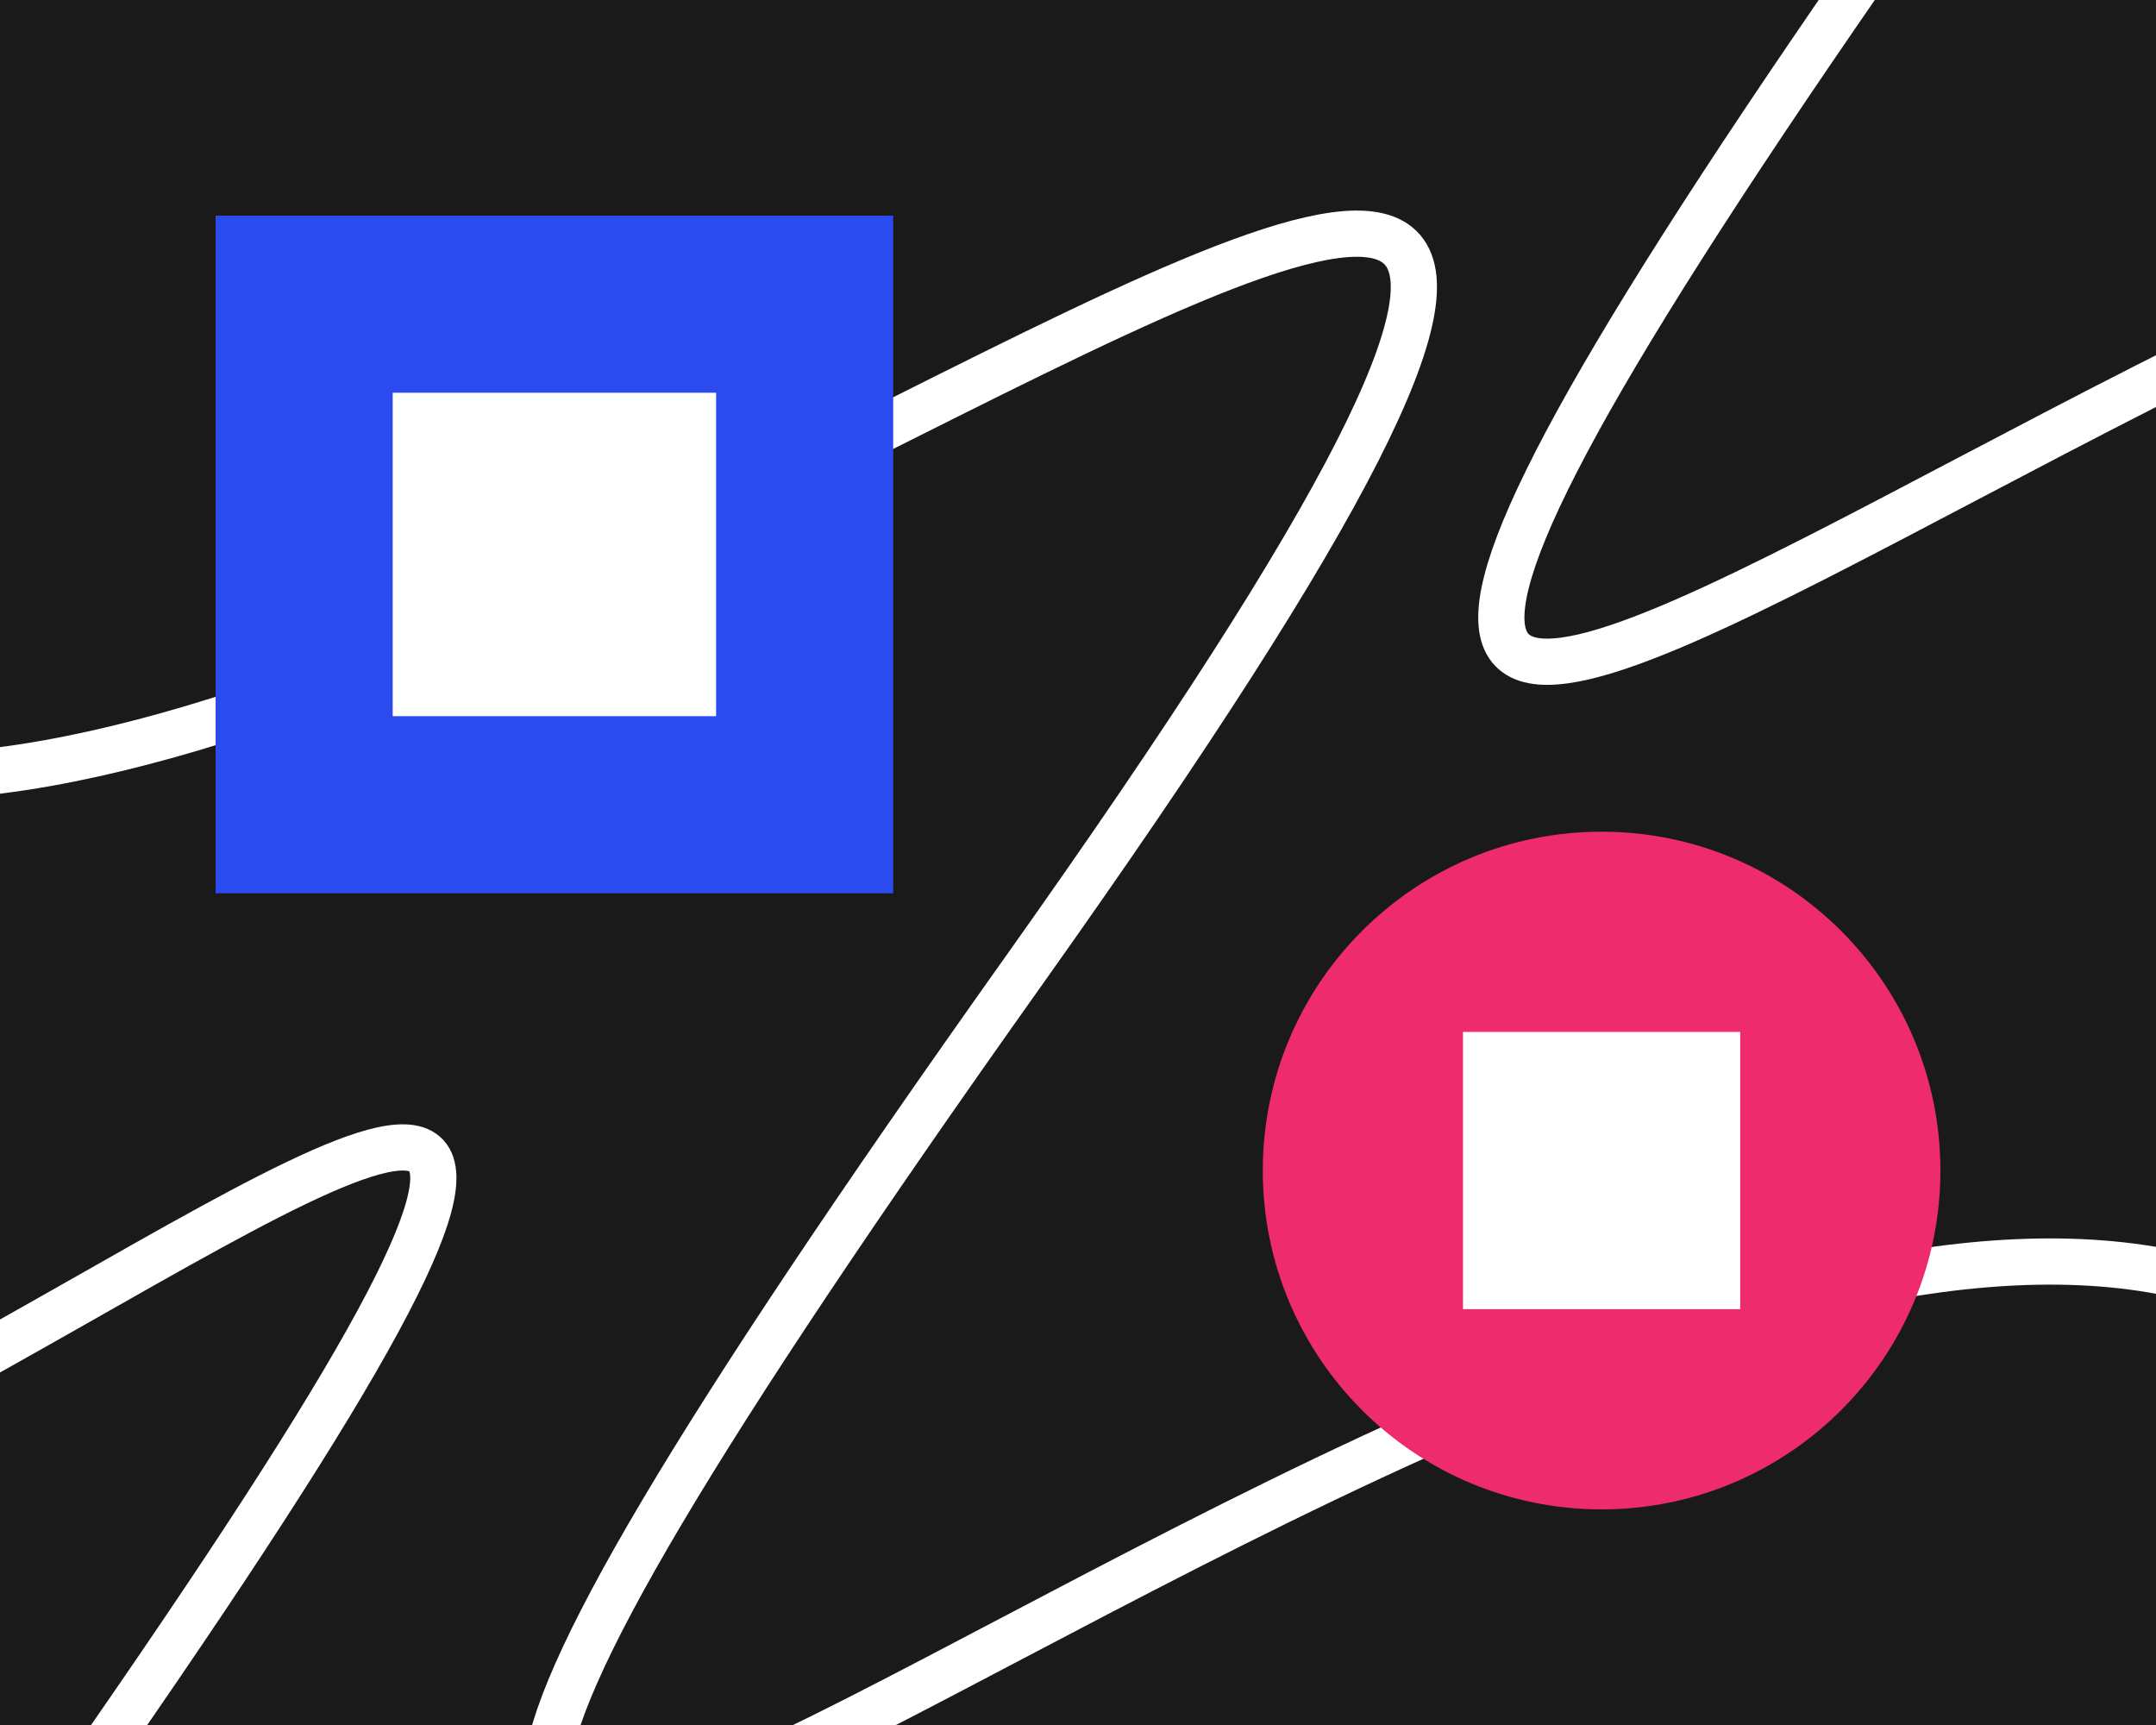
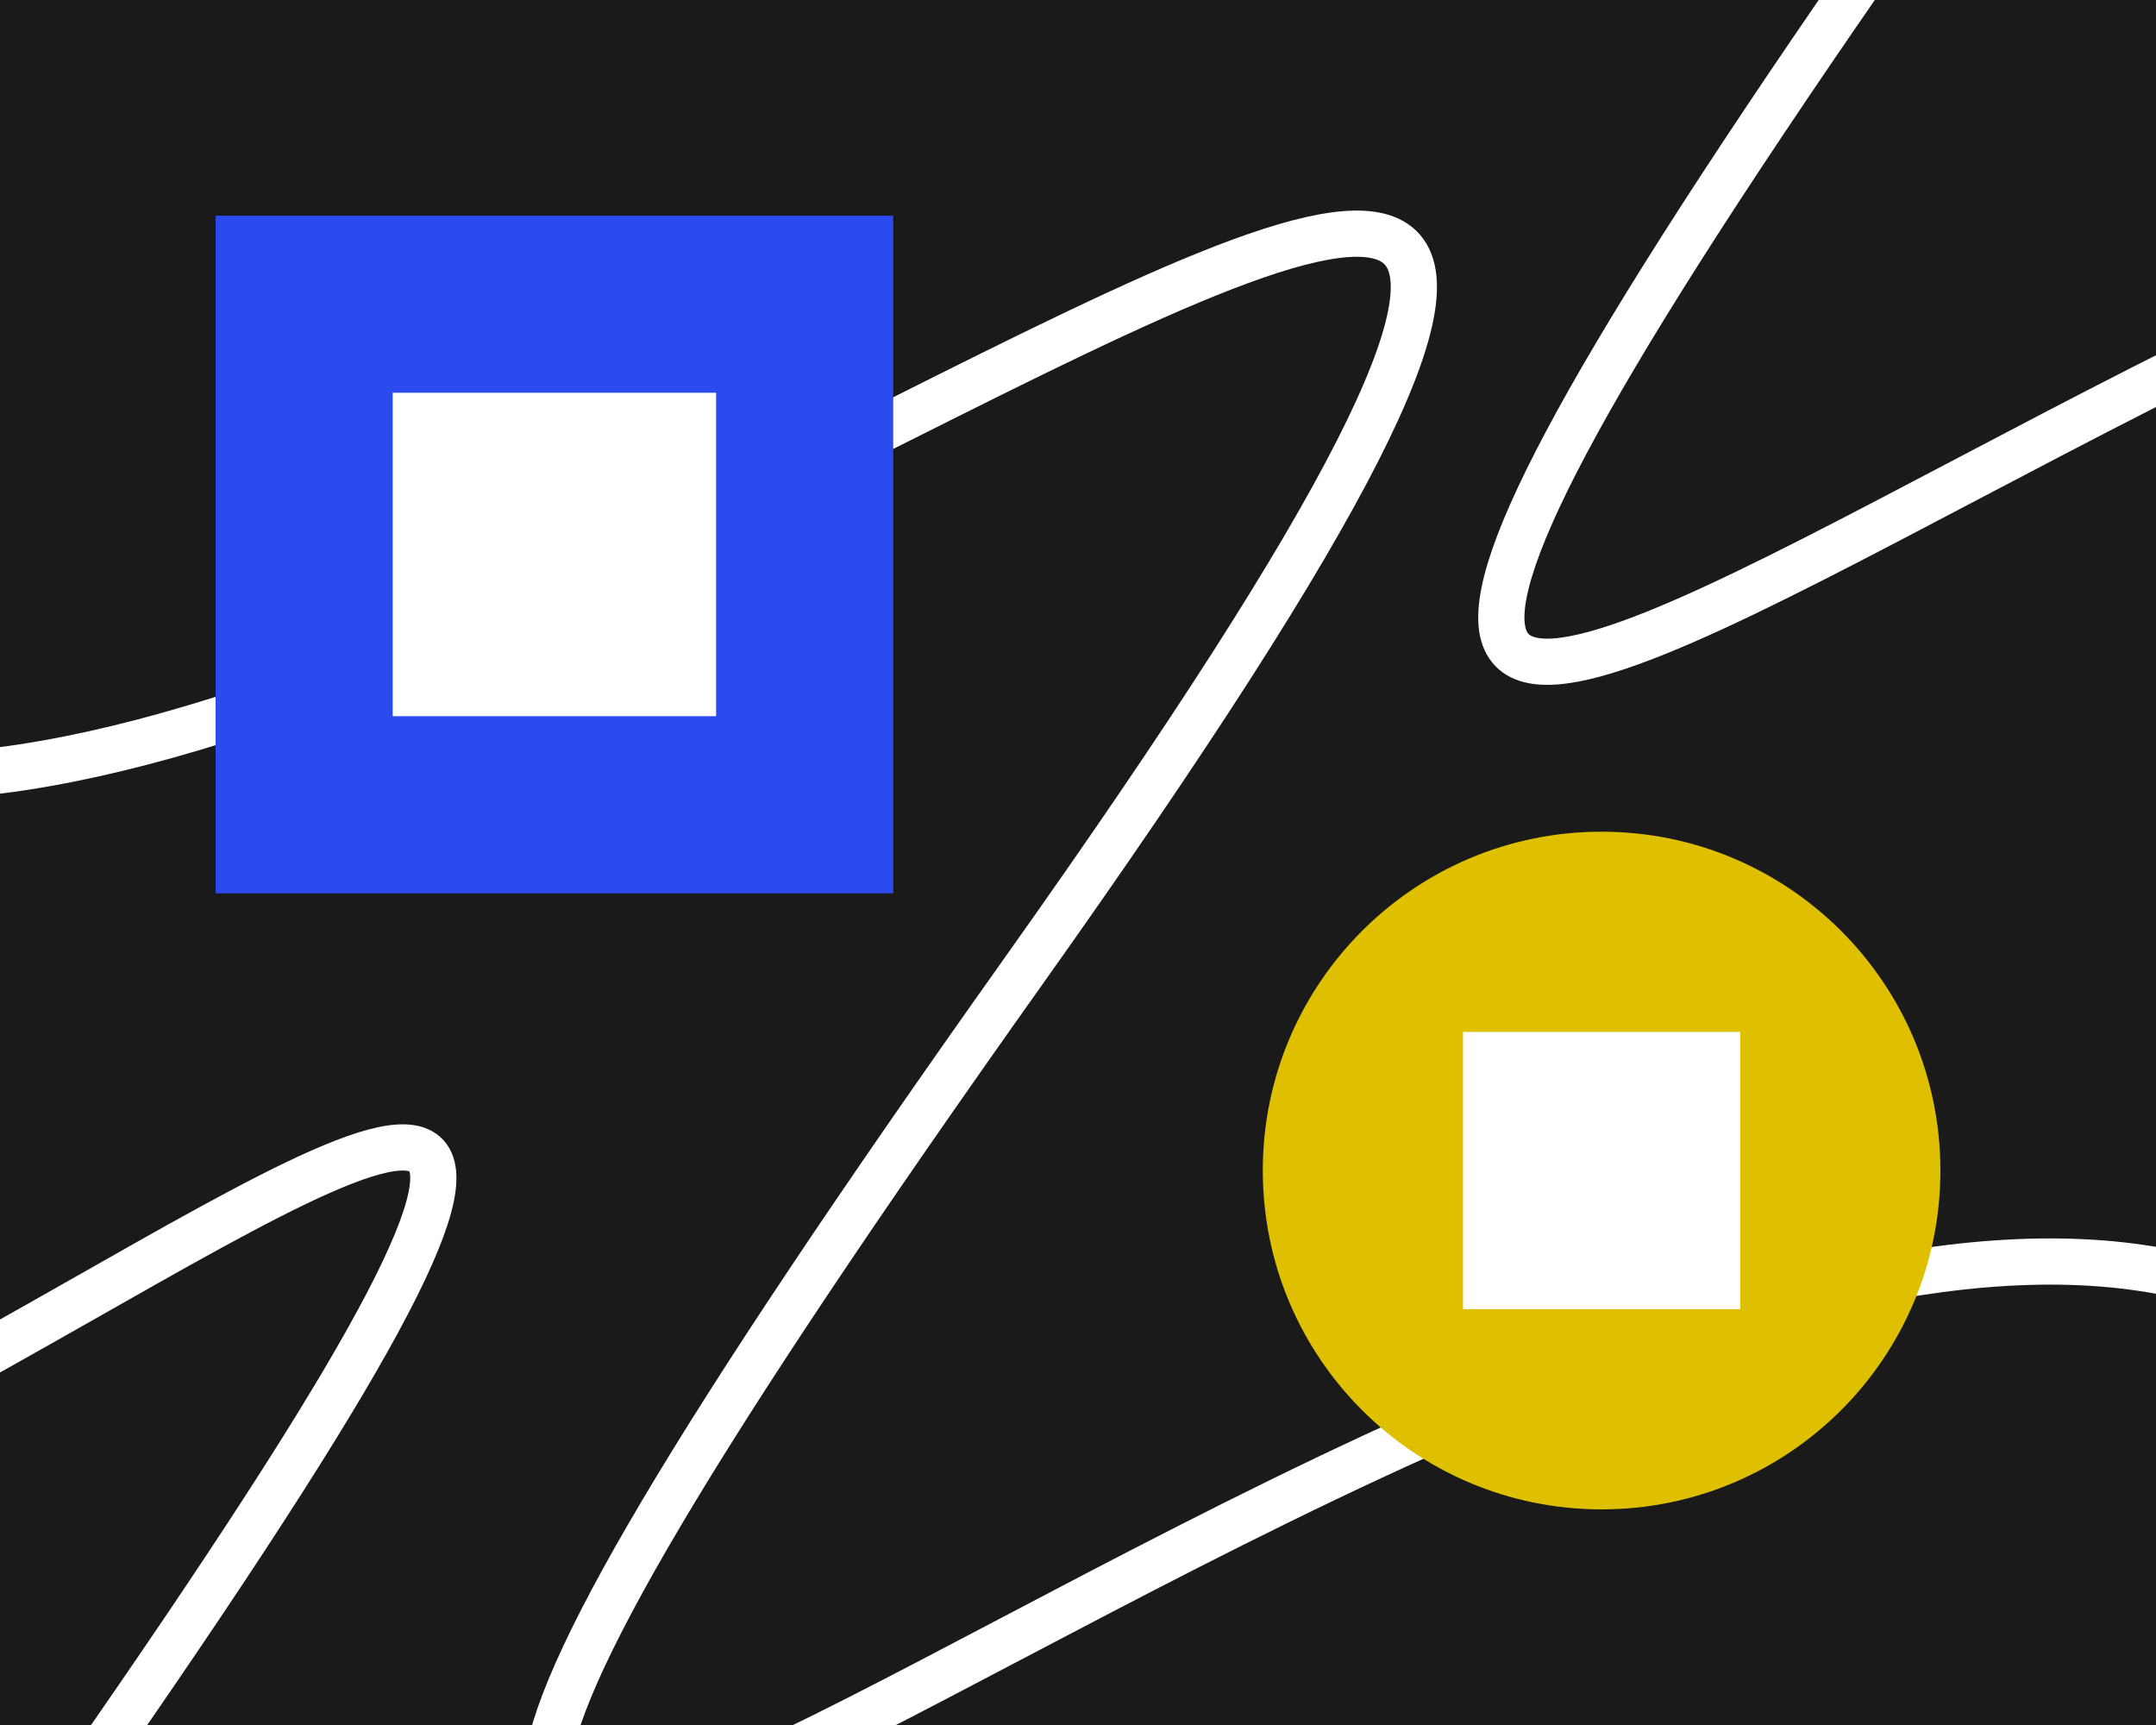
<svg xmlns="http://www.w3.org/2000/svg" width="280" height="224" viewBox="0 0 280 224" fill="none">
  <rect width="280" height="224" fill="#1A1A1A" />
  <mask id="mask0_3560_94317" style="mask-type:alpha" maskUnits="userSpaceOnUse" x="0" y="0" width="280" height="224">
    <rect width="280" height="224" fill="#1A1A1A" />
  </mask>
  <g mask="url(#mask0_3560_94317)">
    <path d="M-58 67C-20.39 200.038 307 -119 133 126C-41 370.999 196.214 125.482 294 169.166" stroke="white" stroke-width="6" />
    <path d="M-139 175.489C-101.39 308.527 173 2.489 -1 247.489C-175 492.489 62.214 246.971 160 290.656" stroke="white" stroke-width="6" />
    <path d="M119 -96.511C156.61 36.526 431 -269.511 257 -24.511C83 220.489 320.214 -25.029 418 18.656" stroke="white" stroke-width="6" />
-     <circle cx="208" cy="152" r="44" fill="#EE2B6C" />
+     <circle cx="208" cy="152" r="44" fill="#dec000" />
    <rect x="190" y="134" width="36" height="36" fill="white" />
    <rect x="28" y="28" width="88" height="88" fill="#2B4BEE" />
    <rect x="51" y="51" width="42" height="42" fill="white" />
  </g>
</svg>
